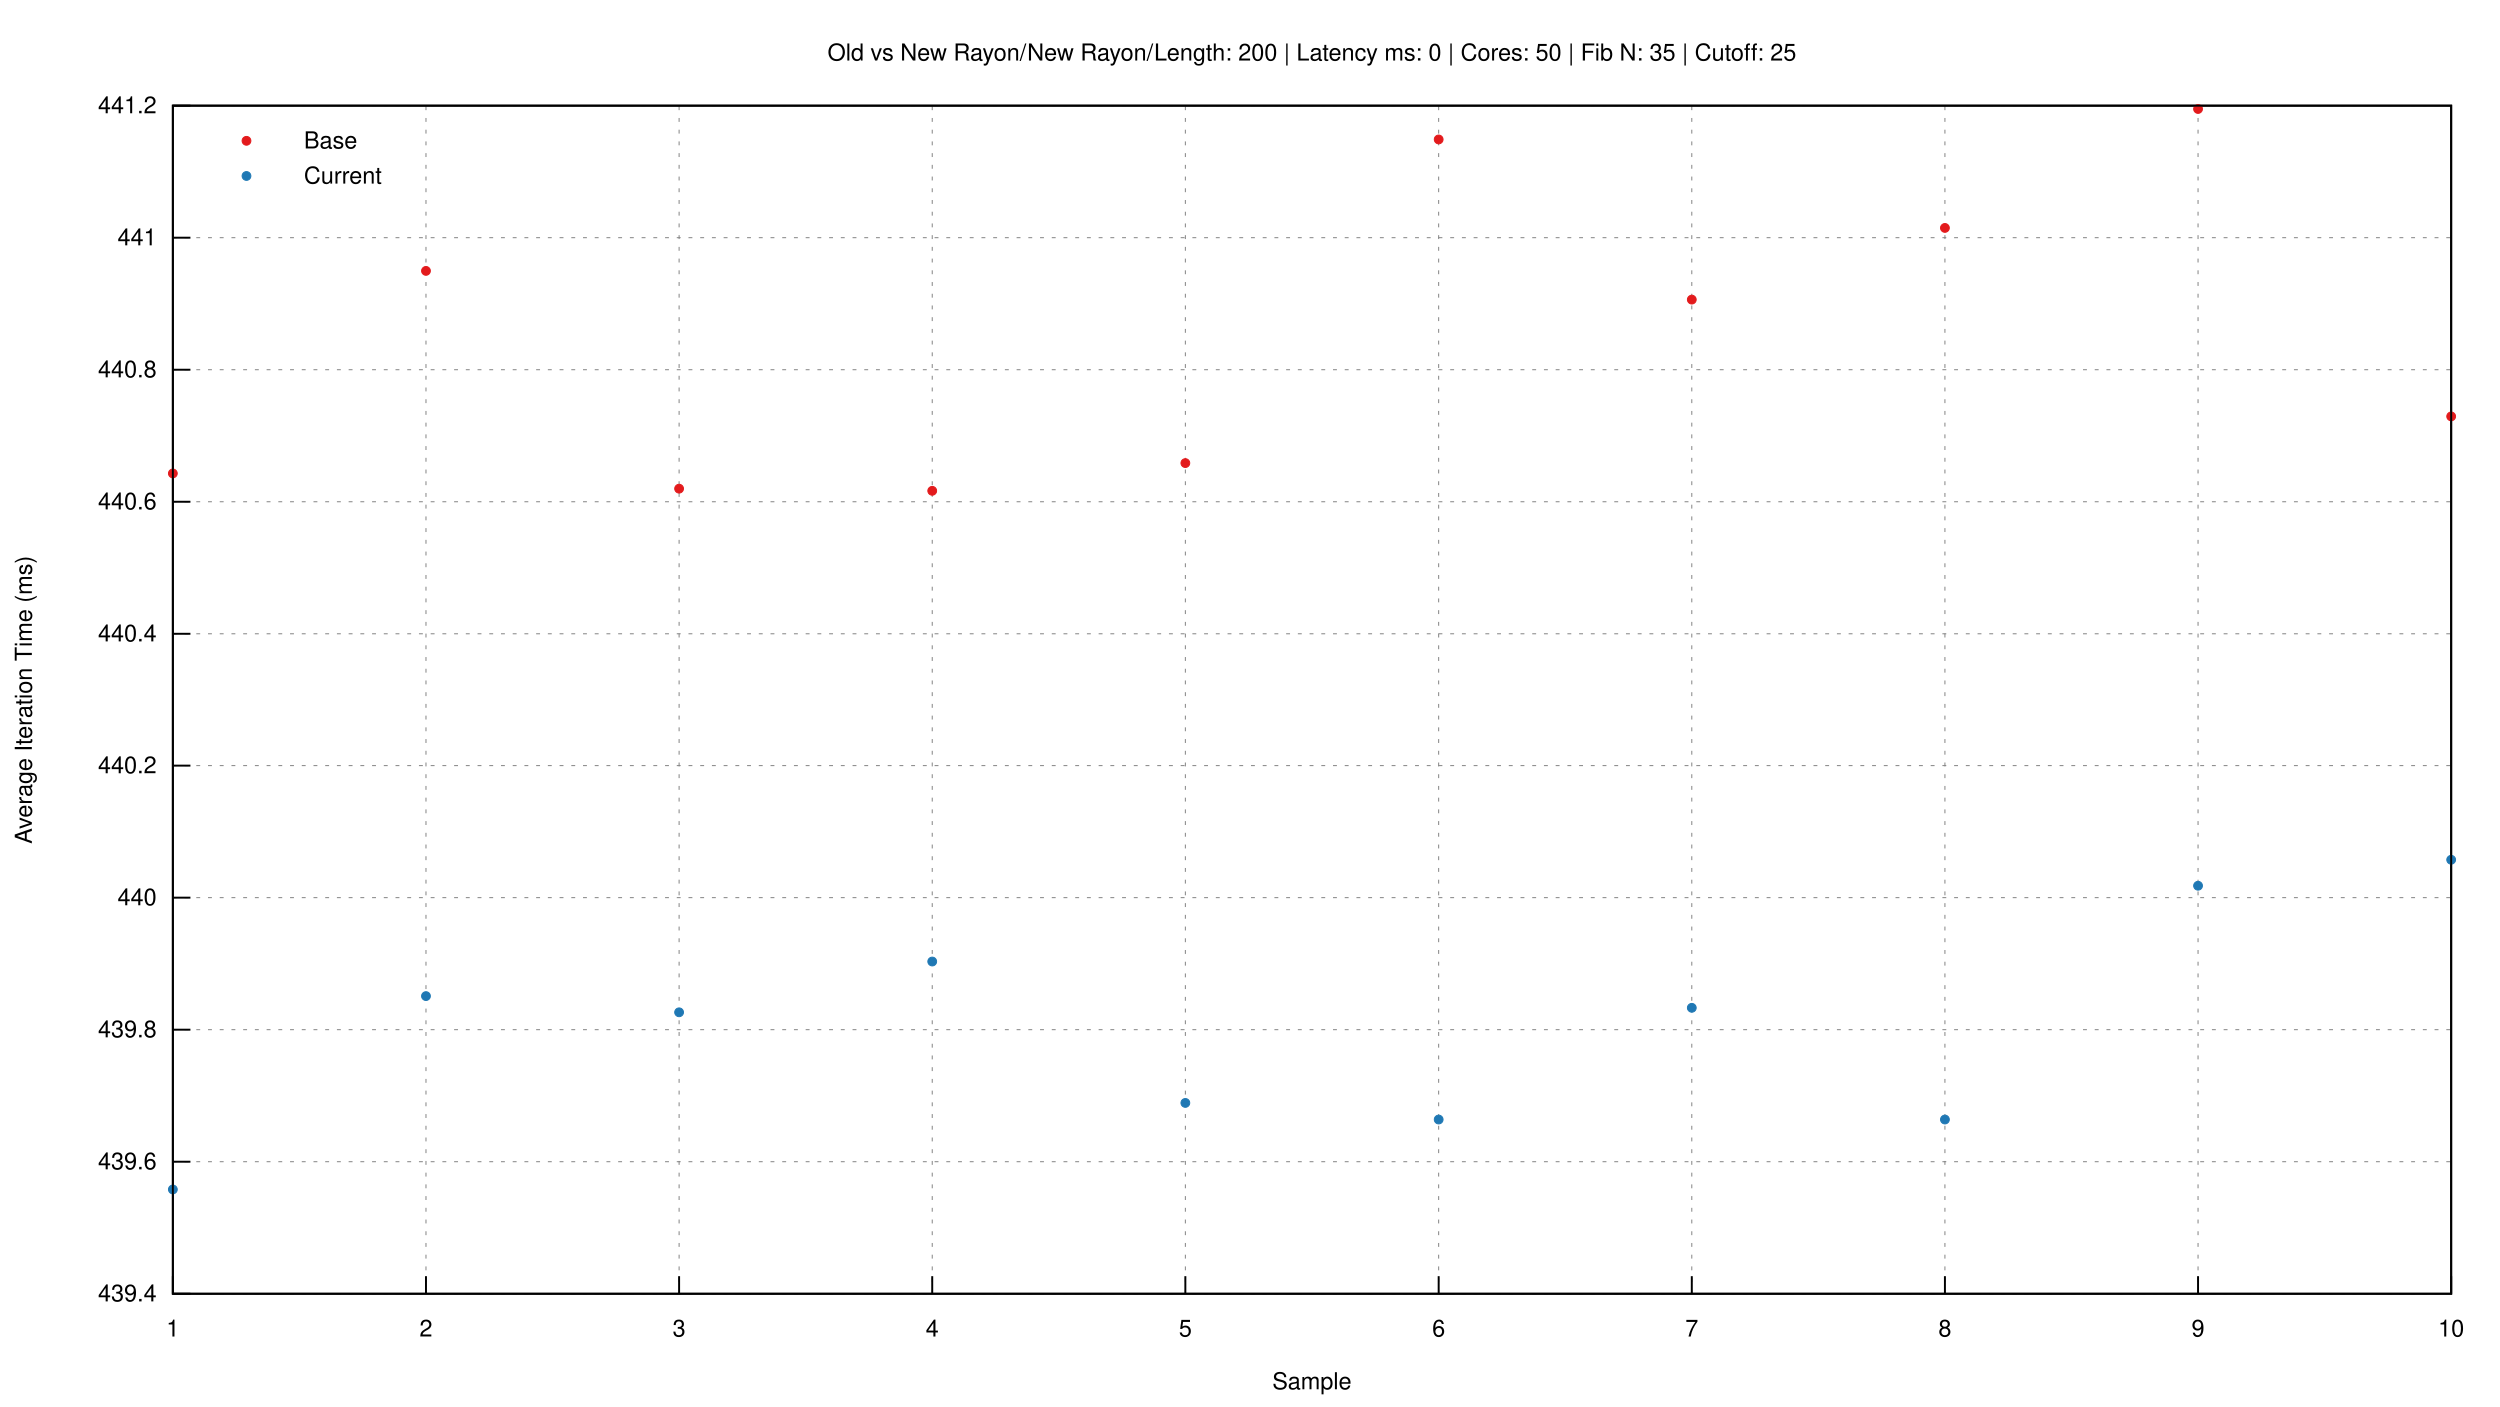
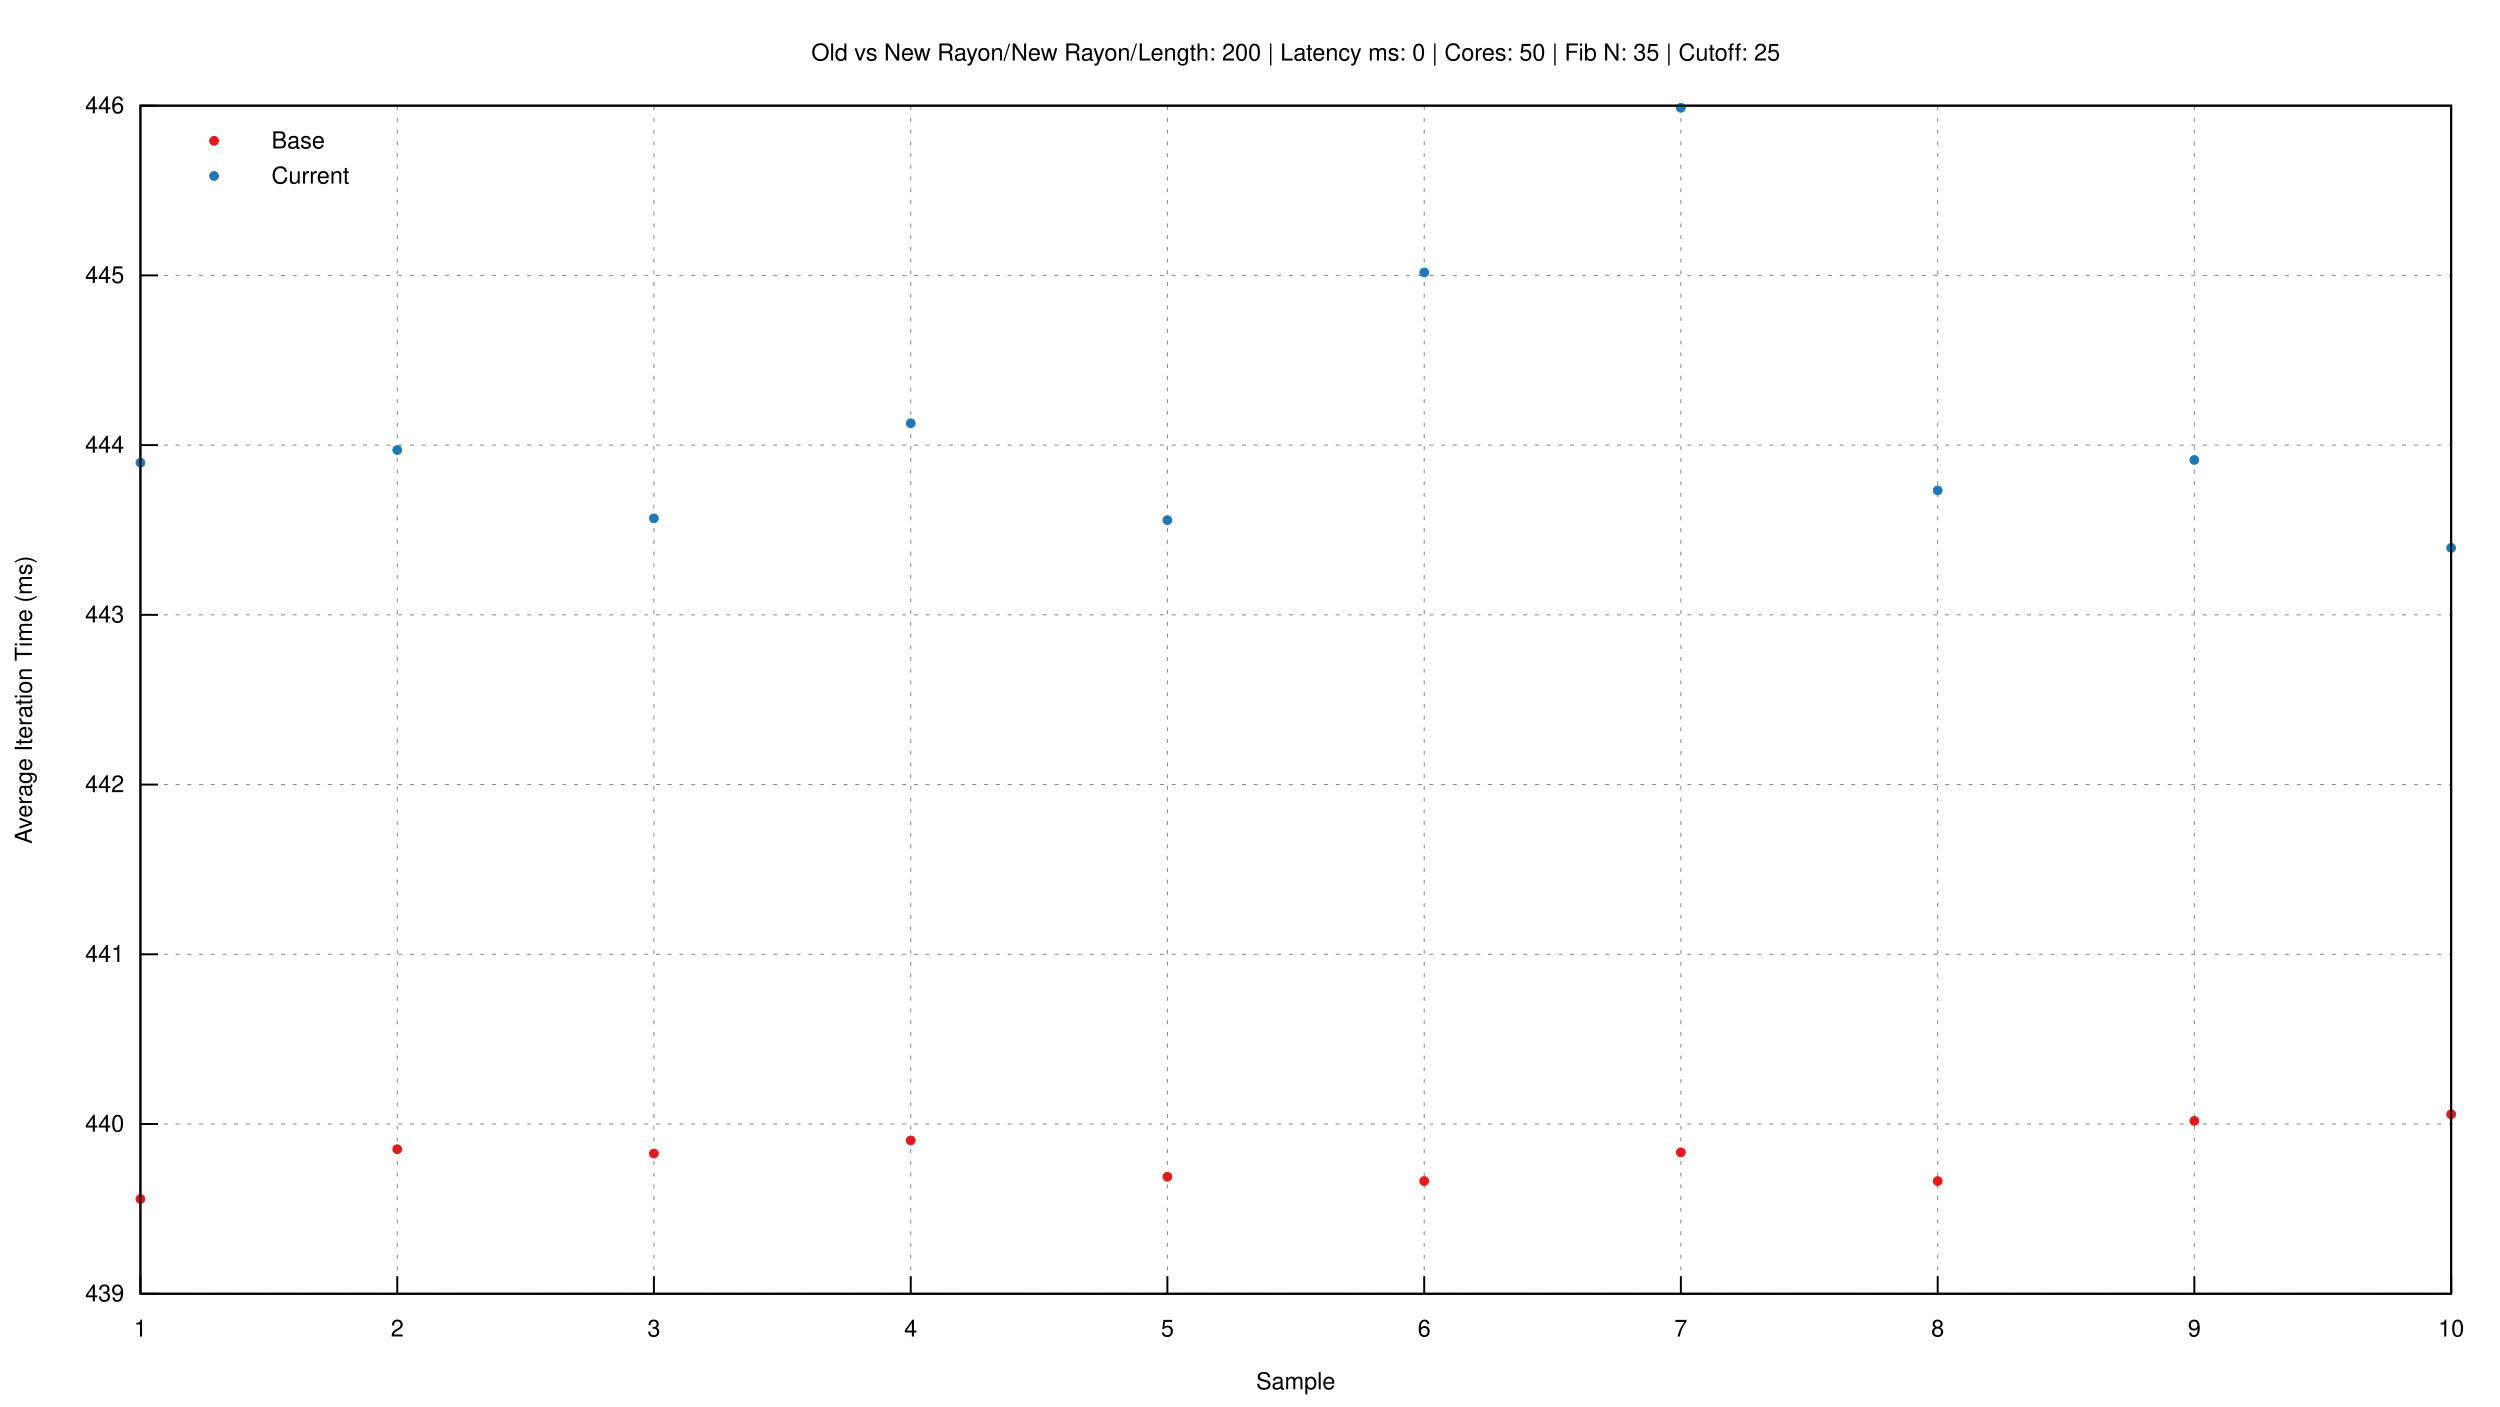
<svg xmlns="http://www.w3.org/2000/svg" xmlns:xlink="http://www.w3.org/1999/xlink" viewBox="0 0 1280 720">
  <g id="gnuplot_canvas">
    <rect x="0" y="0" width="1280" height="720" fill="none" />
    <defs>
      <circle id="gpDot" r="0.5" stroke-width="0.5" />
      <path id="gpPt0" stroke-width="0.222" stroke="currentColor" d="M-1,0 h2 M0,-1 v2" />
      <path id="gpPt1" stroke-width="0.222" stroke="currentColor" d="M-1,-1 L1,1 M1,-1 L-1,1" />
      <path id="gpPt2" stroke-width="0.222" stroke="currentColor" d="M-1,0 L1,0 M0,-1 L0,1 M-1,-1 L1,1 M-1,1 L1,-1" />
      <rect id="gpPt3" stroke-width="0.222" stroke="currentColor" x="-1" y="-1" width="2" height="2" />
      <rect id="gpPt4" stroke-width="0.222" stroke="currentColor" fill="currentColor" x="-1" y="-1" width="2" height="2" />
      <circle id="gpPt5" stroke-width="0.222" stroke="currentColor" cx="0" cy="0" r="1" />
      <use xlink:href="#gpPt5" id="gpPt6" fill="currentColor" stroke="none" />
      <path id="gpPt7" stroke-width="0.222" stroke="currentColor" d="M0,-1.33 L-1.33,0.67 L1.33,0.67 z" />
      <use xlink:href="#gpPt7" id="gpPt8" fill="currentColor" stroke="none" />
      <use xlink:href="#gpPt7" id="gpPt9" stroke="currentColor" transform="rotate(180)" />
      <use xlink:href="#gpPt9" id="gpPt10" fill="currentColor" stroke="none" />
      <use xlink:href="#gpPt3" id="gpPt11" stroke="currentColor" transform="rotate(45)" />
      <use xlink:href="#gpPt11" id="gpPt12" fill="currentColor" stroke="none" />
      <path id="gpPt13" stroke-width="0.222" stroke="currentColor" d="M0,1.330 L1.265,0.411 L0.782,-1.067 L-0.782,-1.076 L-1.265,0.411 z" />
      <use xlink:href="#gpPt13" id="gpPt14" fill="currentColor" stroke="none" />
      <filter id="textbox" filterUnits="objectBoundingBox" x="0" y="0" height="1" width="1">
        <feFlood flood-color="white" flood-opacity="1" result="bgnd" />
        <feComposite in="SourceGraphic" in2="bgnd" operator="atop" />
      </filter>
      <filter id="greybox" filterUnits="objectBoundingBox" x="0" y="0" height="1" width="1">
        <feFlood flood-color="lightgrey" flood-opacity="1" result="grey" />
        <feComposite in="SourceGraphic" in2="grey" operator="atop" />
      </filter>
    </defs>
    <g fill="none" color="white" stroke="currentColor" stroke-width="1.00" stroke-linecap="butt" stroke-linejoin="miter">
</g>
    <g fill="none" color="black" stroke="currentColor" stroke-width="1.00" stroke-linecap="butt" stroke-linejoin="miter">
</g>
    <g fill="none" color="black" stroke="black" stroke-width="0.50" stroke-linecap="butt" stroke-linejoin="miter">
</g>
    <g fill="none" color="gray" stroke="currentColor" stroke-width="0.50" stroke-linecap="butt" stroke-linejoin="miter">
-       <path stroke="gray" stroke-dasharray="2,4" class="gridline" d="M88.5,662.4 L1255.0,662.4  " />
-     </g>
-     <g fill="none" color="gray" stroke="gray" stroke-width="1.00" stroke-linecap="butt" stroke-linejoin="miter">
- </g>
-     <g fill="none" color="black" stroke="currentColor" stroke-width="1.00" stroke-linecap="butt" stroke-linejoin="miter">
-       <path stroke="black" d="M88.5,662.4 L97.5,662.4  " />
-       <g transform="translate(80.2,666.3)" stroke="none" fill="black" font-family="Helvetica" font-size="12.00" text-anchor="end">
-         <text>
-           <tspan font-family="Helvetica"> 439.4</tspan>
-         </text>
-       </g>
-     </g>
-     <g fill="none" color="black" stroke="currentColor" stroke-width="1.00" stroke-linecap="butt" stroke-linejoin="miter">
- </g>
-     <g fill="none" color="black" stroke="black" stroke-width="0.50" stroke-linecap="butt" stroke-linejoin="miter">
- </g>
-     <g fill="none" color="gray" stroke="currentColor" stroke-width="0.50" stroke-linecap="butt" stroke-linejoin="miter">
-       <path stroke="gray" stroke-dasharray="2,4" class="gridline" d="M88.5,594.8 L1255.0,594.8  " />
-     </g>
-     <g fill="none" color="gray" stroke="gray" stroke-width="1.00" stroke-linecap="butt" stroke-linejoin="miter">
- </g>
-     <g fill="none" color="black" stroke="currentColor" stroke-width="1.00" stroke-linecap="butt" stroke-linejoin="miter">
-       <path stroke="black" d="M88.5,594.8 L97.5,594.8  " />
-       <g transform="translate(80.2,598.7)" stroke="none" fill="black" font-family="Helvetica" font-size="12.00" text-anchor="end">
-         <text>
-           <tspan font-family="Helvetica"> 439.6</tspan>
-         </text>
-       </g>
-     </g>
-     <g fill="none" color="black" stroke="currentColor" stroke-width="1.00" stroke-linecap="butt" stroke-linejoin="miter">
- </g>
-     <g fill="none" color="black" stroke="black" stroke-width="0.50" stroke-linecap="butt" stroke-linejoin="miter">
- </g>
-     <g fill="none" color="gray" stroke="currentColor" stroke-width="0.50" stroke-linecap="butt" stroke-linejoin="miter">
-       <path stroke="gray" stroke-dasharray="2,4" class="gridline" d="M88.5,527.2 L1255.0,527.2  " />
-     </g>
-     <g fill="none" color="gray" stroke="gray" stroke-width="1.00" stroke-linecap="butt" stroke-linejoin="miter">
- </g>
-     <g fill="none" color="black" stroke="currentColor" stroke-width="1.00" stroke-linecap="butt" stroke-linejoin="miter">
-       <path stroke="black" d="M88.5,527.2 L97.5,527.2  " />
-       <g transform="translate(80.2,531.1)" stroke="none" fill="black" font-family="Helvetica" font-size="12.00" text-anchor="end">
-         <text>
-           <tspan font-family="Helvetica"> 439.8</tspan>
-         </text>
-       </g>
-     </g>
-     <g fill="none" color="black" stroke="currentColor" stroke-width="1.00" stroke-linecap="butt" stroke-linejoin="miter">
- </g>
-     <g fill="none" color="black" stroke="black" stroke-width="0.50" stroke-linecap="butt" stroke-linejoin="miter">
- </g>
-     <g fill="none" color="gray" stroke="currentColor" stroke-width="0.50" stroke-linecap="butt" stroke-linejoin="miter">
-       <path stroke="gray" stroke-dasharray="2,4" class="gridline" d="M88.5,459.6 L1255.0,459.6  " />
-     </g>
-     <g fill="none" color="gray" stroke="gray" stroke-width="1.00" stroke-linecap="butt" stroke-linejoin="miter">
- </g>
-     <g fill="none" color="black" stroke="currentColor" stroke-width="1.00" stroke-linecap="butt" stroke-linejoin="miter">
-       <path stroke="black" d="M88.5,459.6 L97.5,459.6  " />
-       <g transform="translate(80.2,463.5)" stroke="none" fill="black" font-family="Helvetica" font-size="12.00" text-anchor="end">
+       <path stroke="gray" stroke-dasharray="2,4" class="gridline" d="M71.9,662.4 L1255.0,662.4  " />
+     </g>
+     <g fill="none" color="gray" stroke="gray" stroke-width="1.00" stroke-linecap="butt" stroke-linejoin="miter">
+ </g>
+     <g fill="none" color="black" stroke="currentColor" stroke-width="1.00" stroke-linecap="butt" stroke-linejoin="miter">
+       <path stroke="black" d="M71.9,662.4 L80.9,662.4  " />
+       <g transform="translate(63.6,666.3)" stroke="none" fill="black" font-family="Helvetica" font-size="12.00" text-anchor="end">
+         <text>
+           <tspan font-family="Helvetica"> 439</tspan>
+         </text>
+       </g>
+     </g>
+     <g fill="none" color="black" stroke="currentColor" stroke-width="1.00" stroke-linecap="butt" stroke-linejoin="miter">
+ </g>
+     <g fill="none" color="black" stroke="black" stroke-width="0.50" stroke-linecap="butt" stroke-linejoin="miter">
+ </g>
+     <g fill="none" color="gray" stroke="currentColor" stroke-width="0.50" stroke-linecap="butt" stroke-linejoin="miter">
+       <path stroke="gray" stroke-dasharray="2,4" class="gridline" d="M71.9,575.5 L1255.0,575.5  " />
+     </g>
+     <g fill="none" color="gray" stroke="gray" stroke-width="1.00" stroke-linecap="butt" stroke-linejoin="miter">
+ </g>
+     <g fill="none" color="black" stroke="currentColor" stroke-width="1.00" stroke-linecap="butt" stroke-linejoin="miter">
+       <path stroke="black" d="M71.9,575.5 L80.9,575.5  " />
+       <g transform="translate(63.6,579.4)" stroke="none" fill="black" font-family="Helvetica" font-size="12.00" text-anchor="end">
        <text>
          <tspan font-family="Helvetica"> 440</tspan>
        </text>
      </g>
    </g>
    <g fill="none" color="black" stroke="currentColor" stroke-width="1.00" stroke-linecap="butt" stroke-linejoin="miter">
</g>
    <g fill="none" color="black" stroke="black" stroke-width="0.50" stroke-linecap="butt" stroke-linejoin="miter">
</g>
    <g fill="none" color="gray" stroke="currentColor" stroke-width="0.50" stroke-linecap="butt" stroke-linejoin="miter">
-       <path stroke="gray" stroke-dasharray="2,4" class="gridline" d="M88.5,392.0 L1255.0,392.0  " />
-     </g>
-     <g fill="none" color="gray" stroke="gray" stroke-width="1.00" stroke-linecap="butt" stroke-linejoin="miter">
- </g>
-     <g fill="none" color="black" stroke="currentColor" stroke-width="1.00" stroke-linecap="butt" stroke-linejoin="miter">
-       <path stroke="black" d="M88.5,392.0 L97.5,392.0  " />
-       <g transform="translate(80.2,395.9)" stroke="none" fill="black" font-family="Helvetica" font-size="12.00" text-anchor="end">
-         <text>
-           <tspan font-family="Helvetica"> 440.2</tspan>
-         </text>
-       </g>
-     </g>
-     <g fill="none" color="black" stroke="currentColor" stroke-width="1.00" stroke-linecap="butt" stroke-linejoin="miter">
- </g>
-     <g fill="none" color="black" stroke="black" stroke-width="0.50" stroke-linecap="butt" stroke-linejoin="miter">
- </g>
-     <g fill="none" color="gray" stroke="currentColor" stroke-width="0.50" stroke-linecap="butt" stroke-linejoin="miter">
-       <path stroke="gray" stroke-dasharray="2,4" class="gridline" d="M88.5,324.5 L1255.0,324.5  " />
-     </g>
-     <g fill="none" color="gray" stroke="gray" stroke-width="1.00" stroke-linecap="butt" stroke-linejoin="miter">
- </g>
-     <g fill="none" color="black" stroke="currentColor" stroke-width="1.00" stroke-linecap="butt" stroke-linejoin="miter">
-       <path stroke="black" d="M88.5,324.5 L97.5,324.5  " />
-       <g transform="translate(80.2,328.4)" stroke="none" fill="black" font-family="Helvetica" font-size="12.00" text-anchor="end">
-         <text>
-           <tspan font-family="Helvetica"> 440.4</tspan>
-         </text>
-       </g>
-     </g>
-     <g fill="none" color="black" stroke="currentColor" stroke-width="1.00" stroke-linecap="butt" stroke-linejoin="miter">
- </g>
-     <g fill="none" color="black" stroke="black" stroke-width="0.50" stroke-linecap="butt" stroke-linejoin="miter">
- </g>
-     <g fill="none" color="gray" stroke="currentColor" stroke-width="0.50" stroke-linecap="butt" stroke-linejoin="miter">
-       <path stroke="gray" stroke-dasharray="2,4" class="gridline" d="M88.5,256.9 L1255.0,256.9  " />
-     </g>
-     <g fill="none" color="gray" stroke="gray" stroke-width="1.00" stroke-linecap="butt" stroke-linejoin="miter">
- </g>
-     <g fill="none" color="black" stroke="currentColor" stroke-width="1.00" stroke-linecap="butt" stroke-linejoin="miter">
-       <path stroke="black" d="M88.5,256.9 L97.5,256.9  " />
-       <g transform="translate(80.2,260.8)" stroke="none" fill="black" font-family="Helvetica" font-size="12.00" text-anchor="end">
-         <text>
-           <tspan font-family="Helvetica"> 440.6</tspan>
-         </text>
-       </g>
-     </g>
-     <g fill="none" color="black" stroke="currentColor" stroke-width="1.00" stroke-linecap="butt" stroke-linejoin="miter">
- </g>
-     <g fill="none" color="black" stroke="black" stroke-width="0.50" stroke-linecap="butt" stroke-linejoin="miter">
- </g>
-     <g fill="none" color="gray" stroke="currentColor" stroke-width="0.50" stroke-linecap="butt" stroke-linejoin="miter">
-       <path stroke="gray" stroke-dasharray="2,4" class="gridline" d="M88.5,189.3 L1255.0,189.3  " />
-     </g>
-     <g fill="none" color="gray" stroke="gray" stroke-width="1.00" stroke-linecap="butt" stroke-linejoin="miter">
- </g>
-     <g fill="none" color="black" stroke="currentColor" stroke-width="1.00" stroke-linecap="butt" stroke-linejoin="miter">
-       <path stroke="black" d="M88.5,189.3 L97.5,189.3  " />
-       <g transform="translate(80.2,193.2)" stroke="none" fill="black" font-family="Helvetica" font-size="12.00" text-anchor="end">
-         <text>
-           <tspan font-family="Helvetica"> 440.8</tspan>
-         </text>
-       </g>
-     </g>
-     <g fill="none" color="black" stroke="currentColor" stroke-width="1.00" stroke-linecap="butt" stroke-linejoin="miter">
- </g>
-     <g fill="none" color="black" stroke="black" stroke-width="0.50" stroke-linecap="butt" stroke-linejoin="miter">
- </g>
-     <g fill="none" color="gray" stroke="currentColor" stroke-width="0.50" stroke-linecap="butt" stroke-linejoin="miter">
-       <path stroke="gray" stroke-dasharray="2,4" class="gridline" d="M88.5,121.7 L1255.0,121.7  " />
-     </g>
-     <g fill="none" color="gray" stroke="gray" stroke-width="1.00" stroke-linecap="butt" stroke-linejoin="miter">
- </g>
-     <g fill="none" color="black" stroke="currentColor" stroke-width="1.00" stroke-linecap="butt" stroke-linejoin="miter">
-       <path stroke="black" d="M88.5,121.7 L97.5,121.7  " />
-       <g transform="translate(80.2,125.6)" stroke="none" fill="black" font-family="Helvetica" font-size="12.00" text-anchor="end">
+       <path stroke="gray" stroke-dasharray="2,4" class="gridline" d="M71.9,488.6 L1255.0,488.6  " />
+     </g>
+     <g fill="none" color="gray" stroke="gray" stroke-width="1.00" stroke-linecap="butt" stroke-linejoin="miter">
+ </g>
+     <g fill="none" color="black" stroke="currentColor" stroke-width="1.00" stroke-linecap="butt" stroke-linejoin="miter">
+       <path stroke="black" d="M71.9,488.6 L80.9,488.6  " />
+       <g transform="translate(63.6,492.5)" stroke="none" fill="black" font-family="Helvetica" font-size="12.00" text-anchor="end">
        <text>
          <tspan font-family="Helvetica"> 441</tspan>
        </text>
      </g>
    </g>
    <g fill="none" color="black" stroke="currentColor" stroke-width="1.00" stroke-linecap="butt" stroke-linejoin="miter">
</g>
    <g fill="none" color="black" stroke="black" stroke-width="0.50" stroke-linecap="butt" stroke-linejoin="miter">
</g>
    <g fill="none" color="gray" stroke="currentColor" stroke-width="0.50" stroke-linecap="butt" stroke-linejoin="miter">
-       <path stroke="gray" stroke-dasharray="2,4" class="gridline" d="M88.5,54.1 L1255.0,54.1  " />
-     </g>
-     <g fill="none" color="gray" stroke="gray" stroke-width="1.00" stroke-linecap="butt" stroke-linejoin="miter">
- </g>
-     <g fill="none" color="black" stroke="currentColor" stroke-width="1.00" stroke-linecap="butt" stroke-linejoin="miter">
-       <path stroke="black" d="M88.5,54.1 L97.5,54.1  " />
-       <g transform="translate(80.2,58.0)" stroke="none" fill="black" font-family="Helvetica" font-size="12.00" text-anchor="end">
-         <text>
-           <tspan font-family="Helvetica"> 441.2</tspan>
-         </text>
-       </g>
-     </g>
-     <g fill="none" color="black" stroke="currentColor" stroke-width="1.00" stroke-linecap="butt" stroke-linejoin="miter">
- </g>
-     <g fill="none" color="black" stroke="black" stroke-width="0.50" stroke-linecap="butt" stroke-linejoin="miter">
- </g>
-     <g fill="none" color="gray" stroke="currentColor" stroke-width="0.50" stroke-linecap="butt" stroke-linejoin="miter">
-       <path stroke="gray" stroke-dasharray="2,4" class="gridline" d="M88.5,662.4 L88.5,54.1  " />
-     </g>
-     <g fill="none" color="gray" stroke="gray" stroke-width="1.00" stroke-linecap="butt" stroke-linejoin="miter">
- </g>
-     <g fill="none" color="black" stroke="currentColor" stroke-width="1.00" stroke-linecap="butt" stroke-linejoin="miter">
-       <path stroke="black" d="M88.5,662.4 L88.5,653.4  " />
-       <g transform="translate(88.5,684.3)" stroke="none" fill="black" font-family="Helvetica" font-size="12.00" text-anchor="middle">
+       <path stroke="gray" stroke-dasharray="2,4" class="gridline" d="M71.9,401.7 L1255.0,401.7  " />
+     </g>
+     <g fill="none" color="gray" stroke="gray" stroke-width="1.00" stroke-linecap="butt" stroke-linejoin="miter">
+ </g>
+     <g fill="none" color="black" stroke="currentColor" stroke-width="1.00" stroke-linecap="butt" stroke-linejoin="miter">
+       <path stroke="black" d="M71.9,401.7 L80.9,401.7  " />
+       <g transform="translate(63.6,405.6)" stroke="none" fill="black" font-family="Helvetica" font-size="12.00" text-anchor="end">
+         <text>
+           <tspan font-family="Helvetica"> 442</tspan>
+         </text>
+       </g>
+     </g>
+     <g fill="none" color="black" stroke="currentColor" stroke-width="1.00" stroke-linecap="butt" stroke-linejoin="miter">
+ </g>
+     <g fill="none" color="black" stroke="black" stroke-width="0.50" stroke-linecap="butt" stroke-linejoin="miter">
+ </g>
+     <g fill="none" color="gray" stroke="currentColor" stroke-width="0.50" stroke-linecap="butt" stroke-linejoin="miter">
+       <path stroke="gray" stroke-dasharray="2,4" class="gridline" d="M71.9,314.8 L1255.0,314.8  " />
+     </g>
+     <g fill="none" color="gray" stroke="gray" stroke-width="1.00" stroke-linecap="butt" stroke-linejoin="miter">
+ </g>
+     <g fill="none" color="black" stroke="currentColor" stroke-width="1.00" stroke-linecap="butt" stroke-linejoin="miter">
+       <path stroke="black" d="M71.9,314.8 L80.9,314.8  " />
+       <g transform="translate(63.6,318.7)" stroke="none" fill="black" font-family="Helvetica" font-size="12.00" text-anchor="end">
+         <text>
+           <tspan font-family="Helvetica"> 443</tspan>
+         </text>
+       </g>
+     </g>
+     <g fill="none" color="black" stroke="currentColor" stroke-width="1.00" stroke-linecap="butt" stroke-linejoin="miter">
+ </g>
+     <g fill="none" color="black" stroke="black" stroke-width="0.50" stroke-linecap="butt" stroke-linejoin="miter">
+ </g>
+     <g fill="none" color="gray" stroke="currentColor" stroke-width="0.50" stroke-linecap="butt" stroke-linejoin="miter">
+       <path stroke="gray" stroke-dasharray="2,4" class="gridline" d="M71.9,227.9 L1255.0,227.9  " />
+     </g>
+     <g fill="none" color="gray" stroke="gray" stroke-width="1.00" stroke-linecap="butt" stroke-linejoin="miter">
+ </g>
+     <g fill="none" color="black" stroke="currentColor" stroke-width="1.00" stroke-linecap="butt" stroke-linejoin="miter">
+       <path stroke="black" d="M71.9,227.9 L80.9,227.9  " />
+       <g transform="translate(63.6,231.8)" stroke="none" fill="black" font-family="Helvetica" font-size="12.00" text-anchor="end">
+         <text>
+           <tspan font-family="Helvetica"> 444</tspan>
+         </text>
+       </g>
+     </g>
+     <g fill="none" color="black" stroke="currentColor" stroke-width="1.00" stroke-linecap="butt" stroke-linejoin="miter">
+ </g>
+     <g fill="none" color="black" stroke="black" stroke-width="0.50" stroke-linecap="butt" stroke-linejoin="miter">
+ </g>
+     <g fill="none" color="gray" stroke="currentColor" stroke-width="0.50" stroke-linecap="butt" stroke-linejoin="miter">
+       <path stroke="gray" stroke-dasharray="2,4" class="gridline" d="M71.9,141.0 L1255.0,141.0  " />
+     </g>
+     <g fill="none" color="gray" stroke="gray" stroke-width="1.00" stroke-linecap="butt" stroke-linejoin="miter">
+ </g>
+     <g fill="none" color="black" stroke="currentColor" stroke-width="1.00" stroke-linecap="butt" stroke-linejoin="miter">
+       <path stroke="black" d="M71.9,141.0 L80.9,141.0  " />
+       <g transform="translate(63.6,144.9)" stroke="none" fill="black" font-family="Helvetica" font-size="12.00" text-anchor="end">
+         <text>
+           <tspan font-family="Helvetica"> 445</tspan>
+         </text>
+       </g>
+     </g>
+     <g fill="none" color="black" stroke="currentColor" stroke-width="1.00" stroke-linecap="butt" stroke-linejoin="miter">
+ </g>
+     <g fill="none" color="black" stroke="black" stroke-width="0.50" stroke-linecap="butt" stroke-linejoin="miter">
+ </g>
+     <g fill="none" color="gray" stroke="currentColor" stroke-width="0.50" stroke-linecap="butt" stroke-linejoin="miter">
+       <path stroke="gray" stroke-dasharray="2,4" class="gridline" d="M71.9,54.1 L1255.0,54.1  " />
+     </g>
+     <g fill="none" color="gray" stroke="gray" stroke-width="1.00" stroke-linecap="butt" stroke-linejoin="miter">
+ </g>
+     <g fill="none" color="black" stroke="currentColor" stroke-width="1.00" stroke-linecap="butt" stroke-linejoin="miter">
+       <path stroke="black" d="M71.9,54.1 L80.9,54.1  " />
+       <g transform="translate(63.6,58.0)" stroke="none" fill="black" font-family="Helvetica" font-size="12.00" text-anchor="end">
+         <text>
+           <tspan font-family="Helvetica"> 446</tspan>
+         </text>
+       </g>
+     </g>
+     <g fill="none" color="black" stroke="currentColor" stroke-width="1.00" stroke-linecap="butt" stroke-linejoin="miter">
+ </g>
+     <g fill="none" color="black" stroke="black" stroke-width="0.50" stroke-linecap="butt" stroke-linejoin="miter">
+ </g>
+     <g fill="none" color="gray" stroke="currentColor" stroke-width="0.50" stroke-linecap="butt" stroke-linejoin="miter">
+       <path stroke="gray" stroke-dasharray="2,4" class="gridline" d="M71.9,662.4 L71.9,54.1  " />
+     </g>
+     <g fill="none" color="gray" stroke="gray" stroke-width="1.00" stroke-linecap="butt" stroke-linejoin="miter">
+ </g>
+     <g fill="none" color="black" stroke="currentColor" stroke-width="1.00" stroke-linecap="butt" stroke-linejoin="miter">
+       <path stroke="black" d="M71.9,662.4 L71.9,653.4  " />
+       <g transform="translate(71.9,684.3)" stroke="none" fill="black" font-family="Helvetica" font-size="12.00" text-anchor="middle">
        <text>
          <tspan font-family="Helvetica"> 1</tspan>
        </text>
      </g>
    </g>
    <g fill="none" color="black" stroke="currentColor" stroke-width="1.00" stroke-linecap="butt" stroke-linejoin="miter">
</g>
    <g fill="none" color="black" stroke="black" stroke-width="0.50" stroke-linecap="butt" stroke-linejoin="miter">
</g>
    <g fill="none" color="gray" stroke="currentColor" stroke-width="0.50" stroke-linecap="butt" stroke-linejoin="miter">
-       <path stroke="gray" stroke-dasharray="2,4" class="gridline" d="M218.1,662.4 L218.1,54.1  " />
-     </g>
-     <g fill="none" color="gray" stroke="gray" stroke-width="1.00" stroke-linecap="butt" stroke-linejoin="miter">
- </g>
-     <g fill="none" color="black" stroke="currentColor" stroke-width="1.00" stroke-linecap="butt" stroke-linejoin="miter">
-       <path stroke="black" d="M218.1,662.4 L218.1,653.4  " />
-       <g transform="translate(218.1,684.3)" stroke="none" fill="black" font-family="Helvetica" font-size="12.00" text-anchor="middle">
+       <path stroke="gray" stroke-dasharray="2,4" class="gridline" d="M203.4,662.4 L203.4,54.1  " />
+     </g>
+     <g fill="none" color="gray" stroke="gray" stroke-width="1.00" stroke-linecap="butt" stroke-linejoin="miter">
+ </g>
+     <g fill="none" color="black" stroke="currentColor" stroke-width="1.00" stroke-linecap="butt" stroke-linejoin="miter">
+       <path stroke="black" d="M203.4,662.4 L203.4,653.4  " />
+       <g transform="translate(203.4,684.3)" stroke="none" fill="black" font-family="Helvetica" font-size="12.00" text-anchor="middle">
        <text>
          <tspan font-family="Helvetica"> 2</tspan>
        </text>
      </g>
    </g>
    <g fill="none" color="black" stroke="currentColor" stroke-width="1.00" stroke-linecap="butt" stroke-linejoin="miter">
</g>
    <g fill="none" color="black" stroke="black" stroke-width="0.50" stroke-linecap="butt" stroke-linejoin="miter">
</g>
    <g fill="none" color="gray" stroke="currentColor" stroke-width="0.50" stroke-linecap="butt" stroke-linejoin="miter">
-       <path stroke="gray" stroke-dasharray="2,4" class="gridline" d="M347.7,662.4 L347.7,54.1  " />
-     </g>
-     <g fill="none" color="gray" stroke="gray" stroke-width="1.00" stroke-linecap="butt" stroke-linejoin="miter">
- </g>
-     <g fill="none" color="black" stroke="currentColor" stroke-width="1.00" stroke-linecap="butt" stroke-linejoin="miter">
-       <path stroke="black" d="M347.7,662.4 L347.7,653.4  " />
-       <g transform="translate(347.7,684.3)" stroke="none" fill="black" font-family="Helvetica" font-size="12.00" text-anchor="middle">
+       <path stroke="gray" stroke-dasharray="2,4" class="gridline" d="M334.8,662.4 L334.8,54.1  " />
+     </g>
+     <g fill="none" color="gray" stroke="gray" stroke-width="1.00" stroke-linecap="butt" stroke-linejoin="miter">
+ </g>
+     <g fill="none" color="black" stroke="currentColor" stroke-width="1.00" stroke-linecap="butt" stroke-linejoin="miter">
+       <path stroke="black" d="M334.8,662.4 L334.8,653.4  " />
+       <g transform="translate(334.8,684.3)" stroke="none" fill="black" font-family="Helvetica" font-size="12.00" text-anchor="middle">
        <text>
          <tspan font-family="Helvetica"> 3</tspan>
        </text>
      </g>
    </g>
    <g fill="none" color="black" stroke="currentColor" stroke-width="1.00" stroke-linecap="butt" stroke-linejoin="miter">
</g>
    <g fill="none" color="black" stroke="black" stroke-width="0.50" stroke-linecap="butt" stroke-linejoin="miter">
</g>
    <g fill="none" color="gray" stroke="currentColor" stroke-width="0.50" stroke-linecap="butt" stroke-linejoin="miter">
-       <path stroke="gray" stroke-dasharray="2,4" class="gridline" d="M477.3,662.4 L477.3,54.1  " />
-     </g>
-     <g fill="none" color="gray" stroke="gray" stroke-width="1.00" stroke-linecap="butt" stroke-linejoin="miter">
- </g>
-     <g fill="none" color="black" stroke="currentColor" stroke-width="1.00" stroke-linecap="butt" stroke-linejoin="miter">
-       <path stroke="black" d="M477.3,662.4 L477.3,653.4  " />
-       <g transform="translate(477.3,684.3)" stroke="none" fill="black" font-family="Helvetica" font-size="12.00" text-anchor="middle">
+       <path stroke="gray" stroke-dasharray="2,4" class="gridline" d="M466.3,662.4 L466.3,54.1  " />
+     </g>
+     <g fill="none" color="gray" stroke="gray" stroke-width="1.00" stroke-linecap="butt" stroke-linejoin="miter">
+ </g>
+     <g fill="none" color="black" stroke="currentColor" stroke-width="1.00" stroke-linecap="butt" stroke-linejoin="miter">
+       <path stroke="black" d="M466.3,662.4 L466.3,653.4  " />
+       <g transform="translate(466.3,684.3)" stroke="none" fill="black" font-family="Helvetica" font-size="12.00" text-anchor="middle">
        <text>
          <tspan font-family="Helvetica"> 4</tspan>
        </text>
      </g>
    </g>
    <g fill="none" color="black" stroke="currentColor" stroke-width="1.00" stroke-linecap="butt" stroke-linejoin="miter">
</g>
    <g fill="none" color="black" stroke="black" stroke-width="0.50" stroke-linecap="butt" stroke-linejoin="miter">
</g>
    <g fill="none" color="gray" stroke="currentColor" stroke-width="0.50" stroke-linecap="butt" stroke-linejoin="miter">
-       <path stroke="gray" stroke-dasharray="2,4" class="gridline" d="M606.9,662.4 L606.9,54.1  " />
-     </g>
-     <g fill="none" color="gray" stroke="gray" stroke-width="1.00" stroke-linecap="butt" stroke-linejoin="miter">
- </g>
-     <g fill="none" color="black" stroke="currentColor" stroke-width="1.00" stroke-linecap="butt" stroke-linejoin="miter">
-       <path stroke="black" d="M606.9,662.4 L606.9,653.4  " />
-       <g transform="translate(606.9,684.3)" stroke="none" fill="black" font-family="Helvetica" font-size="12.00" text-anchor="middle">
+       <path stroke="gray" stroke-dasharray="2,4" class="gridline" d="M597.7,662.4 L597.7,54.1  " />
+     </g>
+     <g fill="none" color="gray" stroke="gray" stroke-width="1.00" stroke-linecap="butt" stroke-linejoin="miter">
+ </g>
+     <g fill="none" color="black" stroke="currentColor" stroke-width="1.00" stroke-linecap="butt" stroke-linejoin="miter">
+       <path stroke="black" d="M597.7,662.4 L597.7,653.4  " />
+       <g transform="translate(597.7,684.3)" stroke="none" fill="black" font-family="Helvetica" font-size="12.00" text-anchor="middle">
        <text>
          <tspan font-family="Helvetica"> 5</tspan>
        </text>
      </g>
    </g>
    <g fill="none" color="black" stroke="currentColor" stroke-width="1.00" stroke-linecap="butt" stroke-linejoin="miter">
</g>
    <g fill="none" color="black" stroke="black" stroke-width="0.50" stroke-linecap="butt" stroke-linejoin="miter">
</g>
    <g fill="none" color="gray" stroke="currentColor" stroke-width="0.50" stroke-linecap="butt" stroke-linejoin="miter">
-       <path stroke="gray" stroke-dasharray="2,4" class="gridline" d="M736.6,662.4 L736.6,54.1  " />
-     </g>
-     <g fill="none" color="gray" stroke="gray" stroke-width="1.00" stroke-linecap="butt" stroke-linejoin="miter">
- </g>
-     <g fill="none" color="black" stroke="currentColor" stroke-width="1.00" stroke-linecap="butt" stroke-linejoin="miter">
-       <path stroke="black" d="M736.6,662.4 L736.6,653.4  " />
-       <g transform="translate(736.6,684.3)" stroke="none" fill="black" font-family="Helvetica" font-size="12.00" text-anchor="middle">
+       <path stroke="gray" stroke-dasharray="2,4" class="gridline" d="M729.2,662.4 L729.2,54.1  " />
+     </g>
+     <g fill="none" color="gray" stroke="gray" stroke-width="1.00" stroke-linecap="butt" stroke-linejoin="miter">
+ </g>
+     <g fill="none" color="black" stroke="currentColor" stroke-width="1.00" stroke-linecap="butt" stroke-linejoin="miter">
+       <path stroke="black" d="M729.2,662.4 L729.2,653.4  " />
+       <g transform="translate(729.2,684.3)" stroke="none" fill="black" font-family="Helvetica" font-size="12.00" text-anchor="middle">
        <text>
          <tspan font-family="Helvetica"> 6</tspan>
        </text>
      </g>
    </g>
    <g fill="none" color="black" stroke="currentColor" stroke-width="1.00" stroke-linecap="butt" stroke-linejoin="miter">
</g>
    <g fill="none" color="black" stroke="black" stroke-width="0.50" stroke-linecap="butt" stroke-linejoin="miter">
</g>
    <g fill="none" color="gray" stroke="currentColor" stroke-width="0.50" stroke-linecap="butt" stroke-linejoin="miter">
-       <path stroke="gray" stroke-dasharray="2,4" class="gridline" d="M866.2,662.4 L866.2,54.1  " />
-     </g>
-     <g fill="none" color="gray" stroke="gray" stroke-width="1.00" stroke-linecap="butt" stroke-linejoin="miter">
- </g>
-     <g fill="none" color="black" stroke="currentColor" stroke-width="1.00" stroke-linecap="butt" stroke-linejoin="miter">
-       <path stroke="black" d="M866.2,662.4 L866.2,653.4  " />
-       <g transform="translate(866.2,684.3)" stroke="none" fill="black" font-family="Helvetica" font-size="12.00" text-anchor="middle">
+       <path stroke="gray" stroke-dasharray="2,4" class="gridline" d="M860.6,662.4 L860.6,54.1  " />
+     </g>
+     <g fill="none" color="gray" stroke="gray" stroke-width="1.00" stroke-linecap="butt" stroke-linejoin="miter">
+ </g>
+     <g fill="none" color="black" stroke="currentColor" stroke-width="1.00" stroke-linecap="butt" stroke-linejoin="miter">
+       <path stroke="black" d="M860.6,662.4 L860.6,653.4  " />
+       <g transform="translate(860.6,684.3)" stroke="none" fill="black" font-family="Helvetica" font-size="12.00" text-anchor="middle">
        <text>
          <tspan font-family="Helvetica"> 7</tspan>
        </text>
      </g>
    </g>
    <g fill="none" color="black" stroke="currentColor" stroke-width="1.00" stroke-linecap="butt" stroke-linejoin="miter">
</g>
    <g fill="none" color="black" stroke="black" stroke-width="0.50" stroke-linecap="butt" stroke-linejoin="miter">
</g>
    <g fill="none" color="gray" stroke="currentColor" stroke-width="0.50" stroke-linecap="butt" stroke-linejoin="miter">
-       <path stroke="gray" stroke-dasharray="2,4" class="gridline" d="M995.8,662.4 L995.8,54.1  " />
-     </g>
-     <g fill="none" color="gray" stroke="gray" stroke-width="1.00" stroke-linecap="butt" stroke-linejoin="miter">
- </g>
-     <g fill="none" color="black" stroke="currentColor" stroke-width="1.00" stroke-linecap="butt" stroke-linejoin="miter">
-       <path stroke="black" d="M995.8,662.4 L995.8,653.4  " />
-       <g transform="translate(995.8,684.3)" stroke="none" fill="black" font-family="Helvetica" font-size="12.00" text-anchor="middle">
+       <path stroke="gray" stroke-dasharray="2,4" class="gridline" d="M992.1,662.4 L992.1,54.1  " />
+     </g>
+     <g fill="none" color="gray" stroke="gray" stroke-width="1.00" stroke-linecap="butt" stroke-linejoin="miter">
+ </g>
+     <g fill="none" color="black" stroke="currentColor" stroke-width="1.00" stroke-linecap="butt" stroke-linejoin="miter">
+       <path stroke="black" d="M992.1,662.4 L992.1,653.4  " />
+       <g transform="translate(992.1,684.3)" stroke="none" fill="black" font-family="Helvetica" font-size="12.00" text-anchor="middle">
        <text>
          <tspan font-family="Helvetica"> 8</tspan>
        </text>
      </g>
    </g>
    <g fill="none" color="black" stroke="currentColor" stroke-width="1.00" stroke-linecap="butt" stroke-linejoin="miter">
</g>
    <g fill="none" color="black" stroke="black" stroke-width="0.50" stroke-linecap="butt" stroke-linejoin="miter">
</g>
    <g fill="none" color="gray" stroke="currentColor" stroke-width="0.50" stroke-linecap="butt" stroke-linejoin="miter">
-       <path stroke="gray" stroke-dasharray="2,4" class="gridline" d="M1125.4,662.4 L1125.4,54.1  " />
-     </g>
-     <g fill="none" color="gray" stroke="gray" stroke-width="1.00" stroke-linecap="butt" stroke-linejoin="miter">
- </g>
-     <g fill="none" color="black" stroke="currentColor" stroke-width="1.00" stroke-linecap="butt" stroke-linejoin="miter">
-       <path stroke="black" d="M1125.4,662.4 L1125.4,653.4  " />
-       <g transform="translate(1125.4,684.3)" stroke="none" fill="black" font-family="Helvetica" font-size="12.00" text-anchor="middle">
+       <path stroke="gray" stroke-dasharray="2,4" class="gridline" d="M1123.5,662.4 L1123.5,54.1  " />
+     </g>
+     <g fill="none" color="gray" stroke="gray" stroke-width="1.00" stroke-linecap="butt" stroke-linejoin="miter">
+ </g>
+     <g fill="none" color="black" stroke="currentColor" stroke-width="1.00" stroke-linecap="butt" stroke-linejoin="miter">
+       <path stroke="black" d="M1123.5,662.4 L1123.5,653.4  " />
+       <g transform="translate(1123.5,684.3)" stroke="none" fill="black" font-family="Helvetica" font-size="12.00" text-anchor="middle">
        <text>
          <tspan font-family="Helvetica"> 9</tspan>
        </text>
      </g>
    </g>
    <g fill="none" color="black" stroke="currentColor" stroke-width="1.00" stroke-linecap="butt" stroke-linejoin="miter">
</g>
    <g fill="none" color="black" stroke="black" stroke-width="0.50" stroke-linecap="butt" stroke-linejoin="miter">
</g>
    <g fill="none" color="gray" stroke="currentColor" stroke-width="0.50" stroke-linecap="butt" stroke-linejoin="miter">
      <path stroke="gray" stroke-dasharray="2,4" class="gridline" d="M1255.0,662.4 L1255.0,54.1  " />
    </g>
    <g fill="none" color="gray" stroke="gray" stroke-width="1.00" stroke-linecap="butt" stroke-linejoin="miter">
</g>
    <g fill="none" color="black" stroke="currentColor" stroke-width="1.00" stroke-linecap="butt" stroke-linejoin="miter">
      <path stroke="black" d="M1255.0,662.4 L1255.0,653.4  " />
      <g transform="translate(1255.0,684.3)" stroke="none" fill="black" font-family="Helvetica" font-size="12.00" text-anchor="middle">
        <text>
          <tspan font-family="Helvetica"> 10</tspan>
        </text>
      </g>
    </g>
    <g fill="none" color="black" stroke="currentColor" stroke-width="1.00" stroke-linecap="butt" stroke-linejoin="miter">
</g>
    <g fill="none" color="black" stroke="currentColor" stroke-width="1.00" stroke-linecap="butt" stroke-linejoin="miter">
-       <path stroke="black" d="M88.5,54.1 L88.5,662.4 L1255.0,662.4 L1255.0,54.1 L88.5,54.1 Z  " />
+       <path stroke="black" d="M71.9,54.1 L71.9,662.4 L1255.0,662.4 L1255.0,54.1 L71.9,54.1 Z  " />
    </g>
    <g fill="none" color="black" stroke="currentColor" stroke-width="1.00" stroke-linecap="butt" stroke-linejoin="miter">
      <g transform="translate(16.3,358.3) rotate(270)" stroke="none" fill="black" font-family="Helvetica" font-size="12.00" text-anchor="middle">
        <text>
          <tspan font-family="Helvetica">Average Iteration Time (ms)</tspan>
        </text>
      </g>
    </g>
    <g fill="none" color="black" stroke="currentColor" stroke-width="1.00" stroke-linecap="butt" stroke-linejoin="miter">
-       <g transform="translate(671.7,711.3)" stroke="none" fill="black" font-family="Helvetica" font-size="12.00" text-anchor="middle">
+       <g transform="translate(663.4,711.3)" stroke="none" fill="black" font-family="Helvetica" font-size="12.00" text-anchor="middle">
        <text>
          <tspan font-family="Helvetica">Sample</tspan>
        </text>
      </g>
    </g>
    <g fill="none" color="black" stroke="currentColor" stroke-width="1.00" stroke-linecap="butt" stroke-linejoin="miter">
-       <g transform="translate(671.7,31.0)" stroke="none" fill="black" font-family="Helvetica" font-size="12.00" text-anchor="middle">
+       <g transform="translate(663.4,31.0)" stroke="none" fill="black" font-family="Helvetica" font-size="12.00" text-anchor="middle">
        <text>
          <tspan font-family="Helvetica">Old vs New Rayon/New Rayon/Length: 200 | Latency ms: 0 | Cores: 50 | Fib N: 35 | Cutoff: 25</tspan>
        </text>
      </g>
    </g>
    <g id="gnuplot_plot_1">
      <g fill="none" color="black" stroke="currentColor" stroke-width="1.00" stroke-linecap="butt" stroke-linejoin="miter">
-         <g transform="translate(155.6,76.0)" stroke="none" fill="black" font-family="Helvetica" font-size="12.00" text-anchor="start">
+         <g transform="translate(139.0,76.0)" stroke="none" fill="black" font-family="Helvetica" font-size="12.00" text-anchor="start">
          <text>
            <tspan font-family="Helvetica">Base</tspan>
          </text>
        </g>
      </g>
      <g fill="none" color="black" stroke="currentColor" stroke-width="1.00" stroke-linecap="butt" stroke-linejoin="miter">
-         <use xlink:href="#gpPt6" transform="translate(88.5,242.4) scale(2.25)" color="rgb(227,  26,  28)" />
-         <use xlink:href="#gpPt6" transform="translate(218.1,138.7) scale(2.25)" color="rgb(227,  26,  28)" />
-         <use xlink:href="#gpPt6" transform="translate(347.7,250.2) scale(2.25)" color="rgb(227,  26,  28)" />
-         <use xlink:href="#gpPt6" transform="translate(477.3,251.3) scale(2.25)" color="rgb(227,  26,  28)" />
-         <use xlink:href="#gpPt6" transform="translate(606.9,237.1) scale(2.25)" color="rgb(227,  26,  28)" />
-         <use xlink:href="#gpPt6" transform="translate(736.6,71.4) scale(2.25)" color="rgb(227,  26,  28)" />
-         <use xlink:href="#gpPt6" transform="translate(866.2,153.4) scale(2.25)" color="rgb(227,  26,  28)" />
-         <use xlink:href="#gpPt6" transform="translate(995.8,116.7) scale(2.25)" color="rgb(227,  26,  28)" />
-         <use xlink:href="#gpPt6" transform="translate(1125.4,55.8) scale(2.25)" color="rgb(227,  26,  28)" />
-         <use xlink:href="#gpPt6" transform="translate(1255.0,213.2) scale(2.25)" color="rgb(227,  26,  28)" />
-         <use xlink:href="#gpPt6" transform="translate(126.2,72.1) scale(2.25)" color="rgb(227,  26,  28)" />
+         <use xlink:href="#gpPt6" transform="translate(71.9,613.9) scale(2.25)" color="rgb(227,  26,  28)" />
+         <use xlink:href="#gpPt6" transform="translate(203.4,588.4) scale(2.25)" color="rgb(227,  26,  28)" />
+         <use xlink:href="#gpPt6" transform="translate(334.8,590.6) scale(2.25)" color="rgb(227,  26,  28)" />
+         <use xlink:href="#gpPt6" transform="translate(466.3,583.9) scale(2.25)" color="rgb(227,  26,  28)" />
+         <use xlink:href="#gpPt6" transform="translate(597.7,602.5) scale(2.25)" color="rgb(227,  26,  28)" />
+         <use xlink:href="#gpPt6" transform="translate(729.2,604.7) scale(2.25)" color="rgb(227,  26,  28)" />
+         <use xlink:href="#gpPt6" transform="translate(860.6,590.0) scale(2.25)" color="rgb(227,  26,  28)" />
+         <use xlink:href="#gpPt6" transform="translate(992.1,604.7) scale(2.25)" color="rgb(227,  26,  28)" />
+         <use xlink:href="#gpPt6" transform="translate(1123.5,573.9) scale(2.25)" color="rgb(227,  26,  28)" />
+         <use xlink:href="#gpPt6" transform="translate(1255.0,570.5) scale(2.25)" color="rgb(227,  26,  28)" />
+         <use xlink:href="#gpPt6" transform="translate(109.6,72.1) scale(2.25)" color="rgb(227,  26,  28)" />
      </g>
    </g>
    <g id="gnuplot_plot_2">
      <g fill="none" color="black" stroke="currentColor" stroke-width="1.00" stroke-linecap="butt" stroke-linejoin="miter">
-         <g transform="translate(155.6,94.0)" stroke="none" fill="black" font-family="Helvetica" font-size="12.00" text-anchor="start">
+         <g transform="translate(139.0,94.0)" stroke="none" fill="black" font-family="Helvetica" font-size="12.00" text-anchor="start">
          <text>
            <tspan font-family="Helvetica">Current</tspan>
          </text>
        </g>
      </g>
      <g fill="none" color="black" stroke="currentColor" stroke-width="1.00" stroke-linecap="butt" stroke-linejoin="miter">
-         <use xlink:href="#gpPt6" transform="translate(88.5,609.0) scale(2.25)" color="rgb( 31, 120, 180)" />
-         <use xlink:href="#gpPt6" transform="translate(218.1,510.0) scale(2.25)" color="rgb( 31, 120, 180)" />
-         <use xlink:href="#gpPt6" transform="translate(347.7,518.3) scale(2.25)" color="rgb( 31, 120, 180)" />
-         <use xlink:href="#gpPt6" transform="translate(477.3,492.3) scale(2.25)" color="rgb( 31, 120, 180)" />
-         <use xlink:href="#gpPt6" transform="translate(606.9,564.7) scale(2.25)" color="rgb( 31, 120, 180)" />
-         <use xlink:href="#gpPt6" transform="translate(736.6,573.2) scale(2.25)" color="rgb( 31, 120, 180)" />
-         <use xlink:href="#gpPt6" transform="translate(866.2,516.0) scale(2.25)" color="rgb( 31, 120, 180)" />
-         <use xlink:href="#gpPt6" transform="translate(995.8,573.2) scale(2.25)" color="rgb( 31, 120, 180)" />
-         <use xlink:href="#gpPt6" transform="translate(1125.4,453.5) scale(2.25)" color="rgb( 31, 120, 180)" />
-         <use xlink:href="#gpPt6" transform="translate(1255.0,440.2) scale(2.25)" color="rgb( 31, 120, 180)" />
-         <use xlink:href="#gpPt6" transform="translate(126.2,90.1) scale(2.25)" color="rgb( 31, 120, 180)" />
+         <use xlink:href="#gpPt6" transform="translate(71.9,236.9) scale(2.25)" color="rgb( 31, 120, 180)" />
+         <use xlink:href="#gpPt6" transform="translate(203.4,230.4) scale(2.25)" color="rgb( 31, 120, 180)" />
+         <use xlink:href="#gpPt6" transform="translate(334.8,265.4) scale(2.25)" color="rgb( 31, 120, 180)" />
+         <use xlink:href="#gpPt6" transform="translate(466.3,216.7) scale(2.25)" color="rgb( 31, 120, 180)" />
+         <use xlink:href="#gpPt6" transform="translate(597.7,266.3) scale(2.25)" color="rgb( 31, 120, 180)" />
+         <use xlink:href="#gpPt6" transform="translate(729.2,139.5) scale(2.25)" color="rgb( 31, 120, 180)" />
+         <use xlink:href="#gpPt6" transform="translate(860.6,55.2) scale(2.25)" color="rgb( 31, 120, 180)" />
+         <use xlink:href="#gpPt6" transform="translate(992.1,251.1) scale(2.25)" color="rgb( 31, 120, 180)" />
+         <use xlink:href="#gpPt6" transform="translate(1123.5,235.5) scale(2.25)" color="rgb( 31, 120, 180)" />
+         <use xlink:href="#gpPt6" transform="translate(1255.0,280.5) scale(2.25)" color="rgb( 31, 120, 180)" />
+         <use xlink:href="#gpPt6" transform="translate(109.6,90.1) scale(2.25)" color="rgb( 31, 120, 180)" />
      </g>
    </g>
    <g fill="none" color="white" stroke="rgb( 31, 120, 180)" stroke-width="2.00" stroke-linecap="butt" stroke-linejoin="miter">
</g>
    <g fill="none" color="black" stroke="currentColor" stroke-width="2.00" stroke-linecap="butt" stroke-linejoin="miter">
</g>
    <g fill="none" color="black" stroke="black" stroke-width="1.00" stroke-linecap="butt" stroke-linejoin="miter">
</g>
    <g fill="none" color="black" stroke="currentColor" stroke-width="1.00" stroke-linecap="butt" stroke-linejoin="miter">
-       <path stroke="black" d="M88.5,54.1 L88.5,662.4 L1255.0,662.4 L1255.0,54.1 L88.5,54.1 Z  " />
+       <path stroke="black" d="M71.9,54.1 L71.9,662.4 L1255.0,662.4 L1255.0,54.1 L71.9,54.1 Z  " />
    </g>
    <g fill="none" color="black" stroke="currentColor" stroke-width="1.00" stroke-linecap="butt" stroke-linejoin="miter">
</g>
  </g>
</svg>
